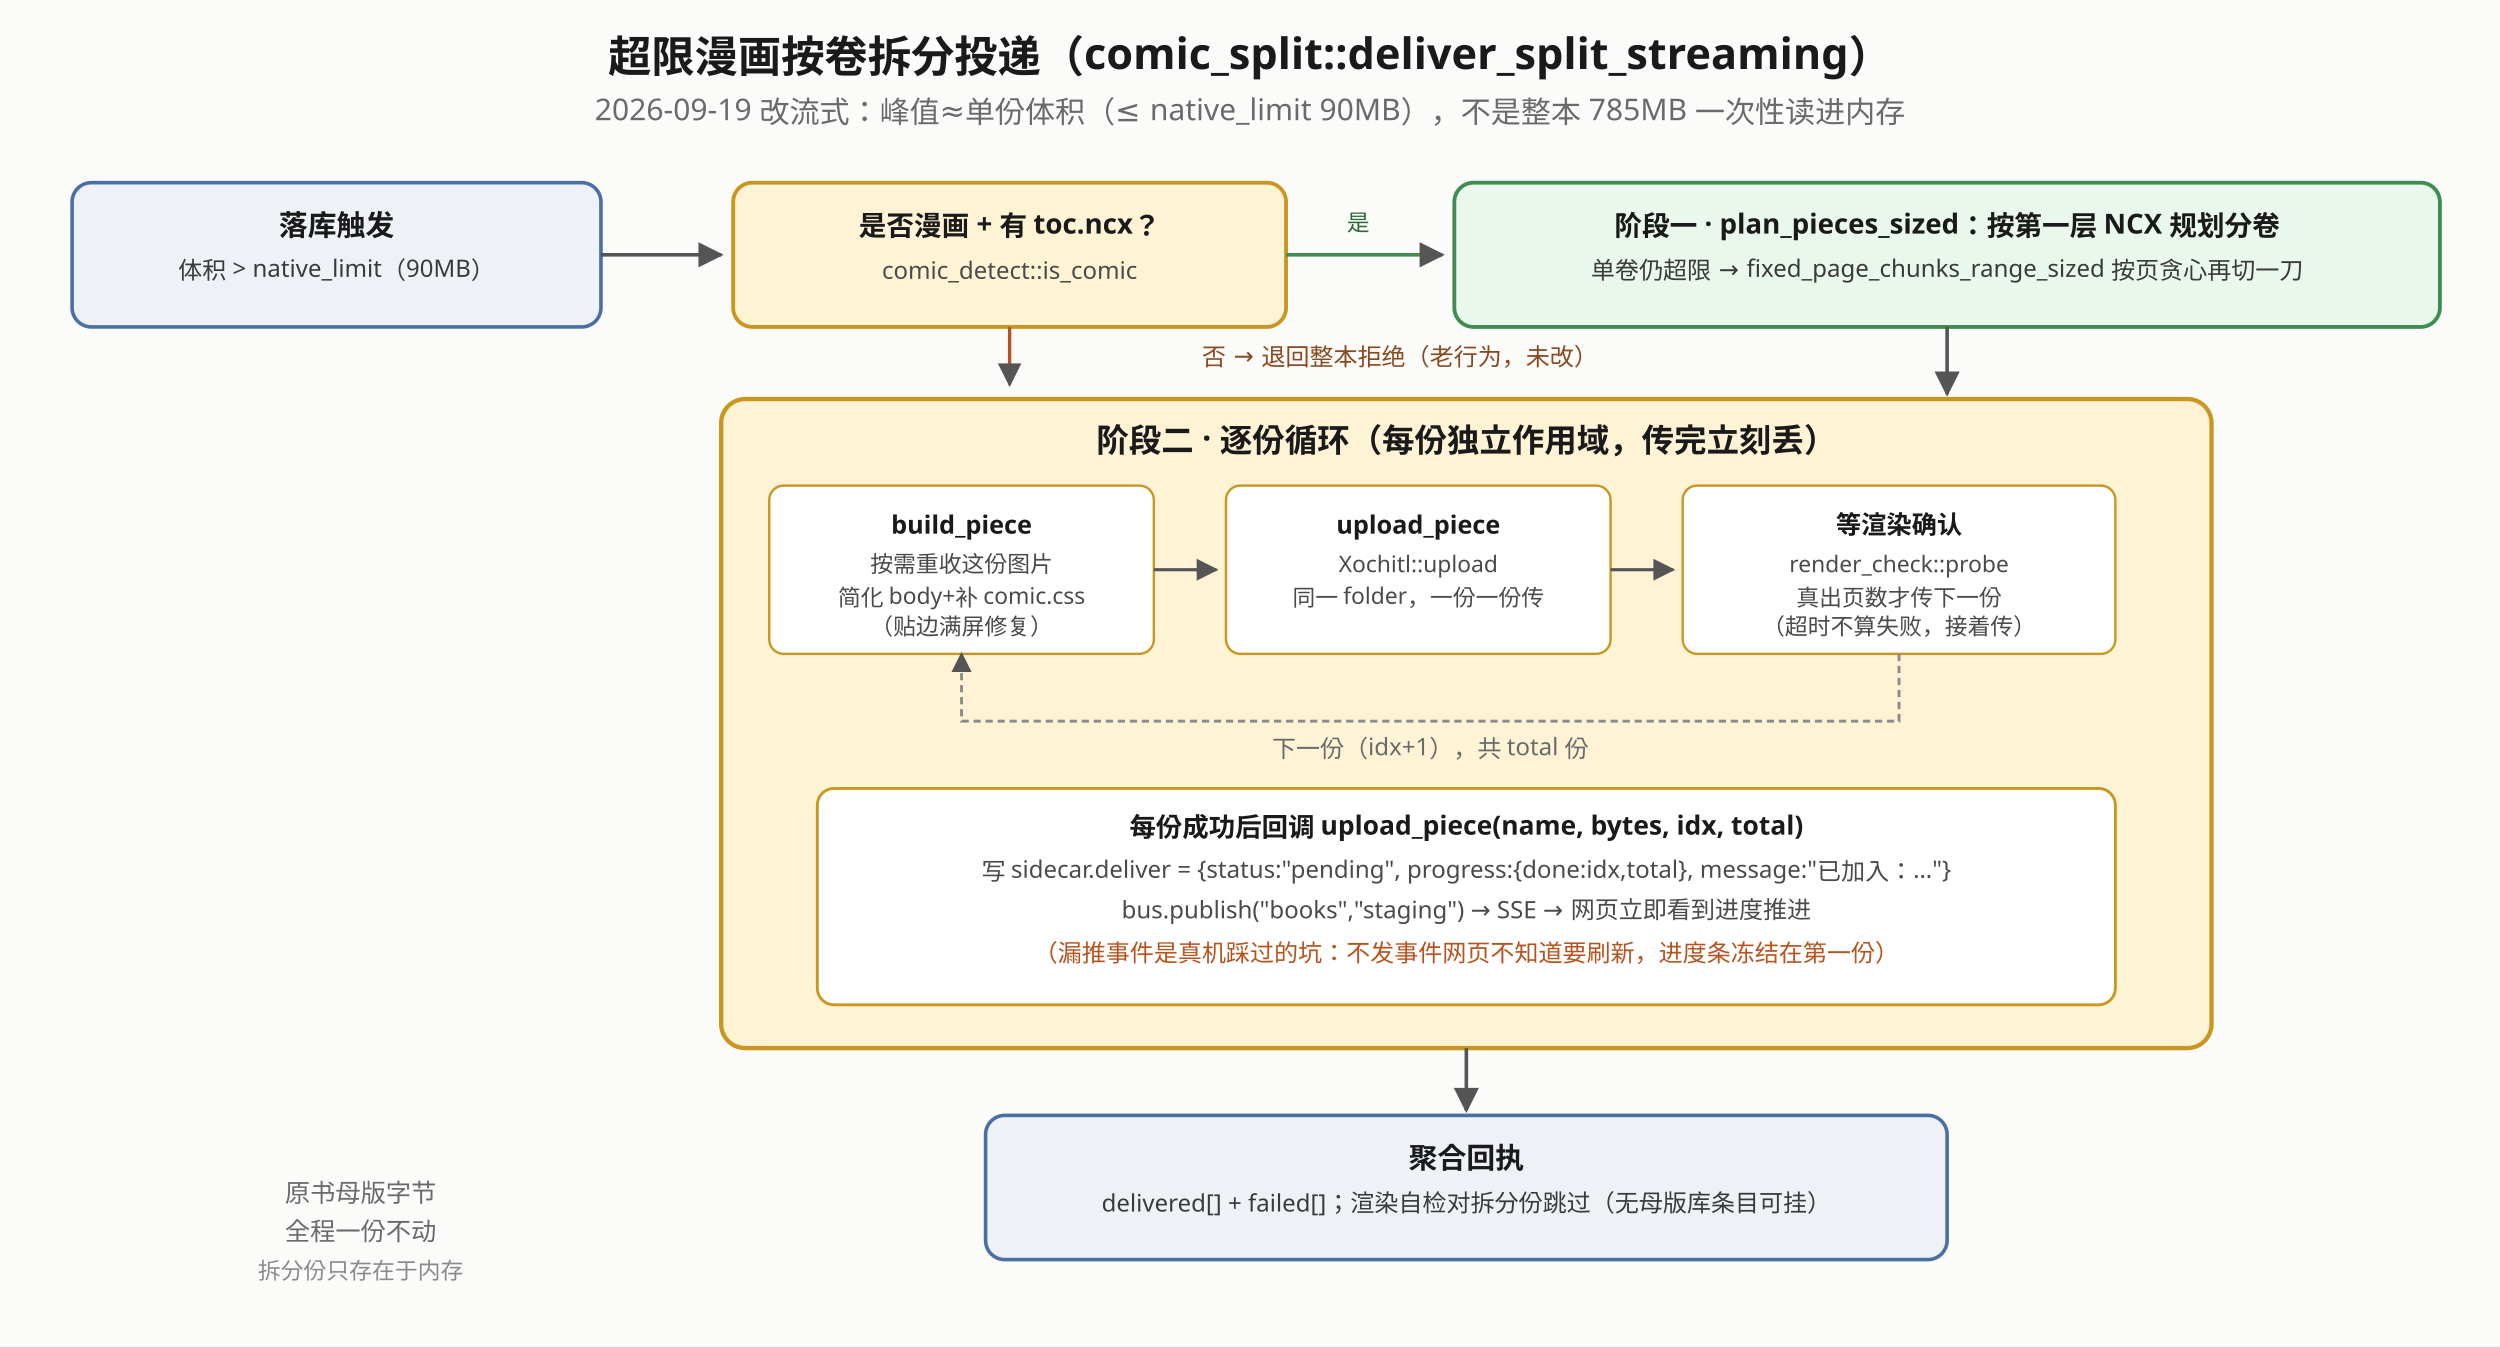
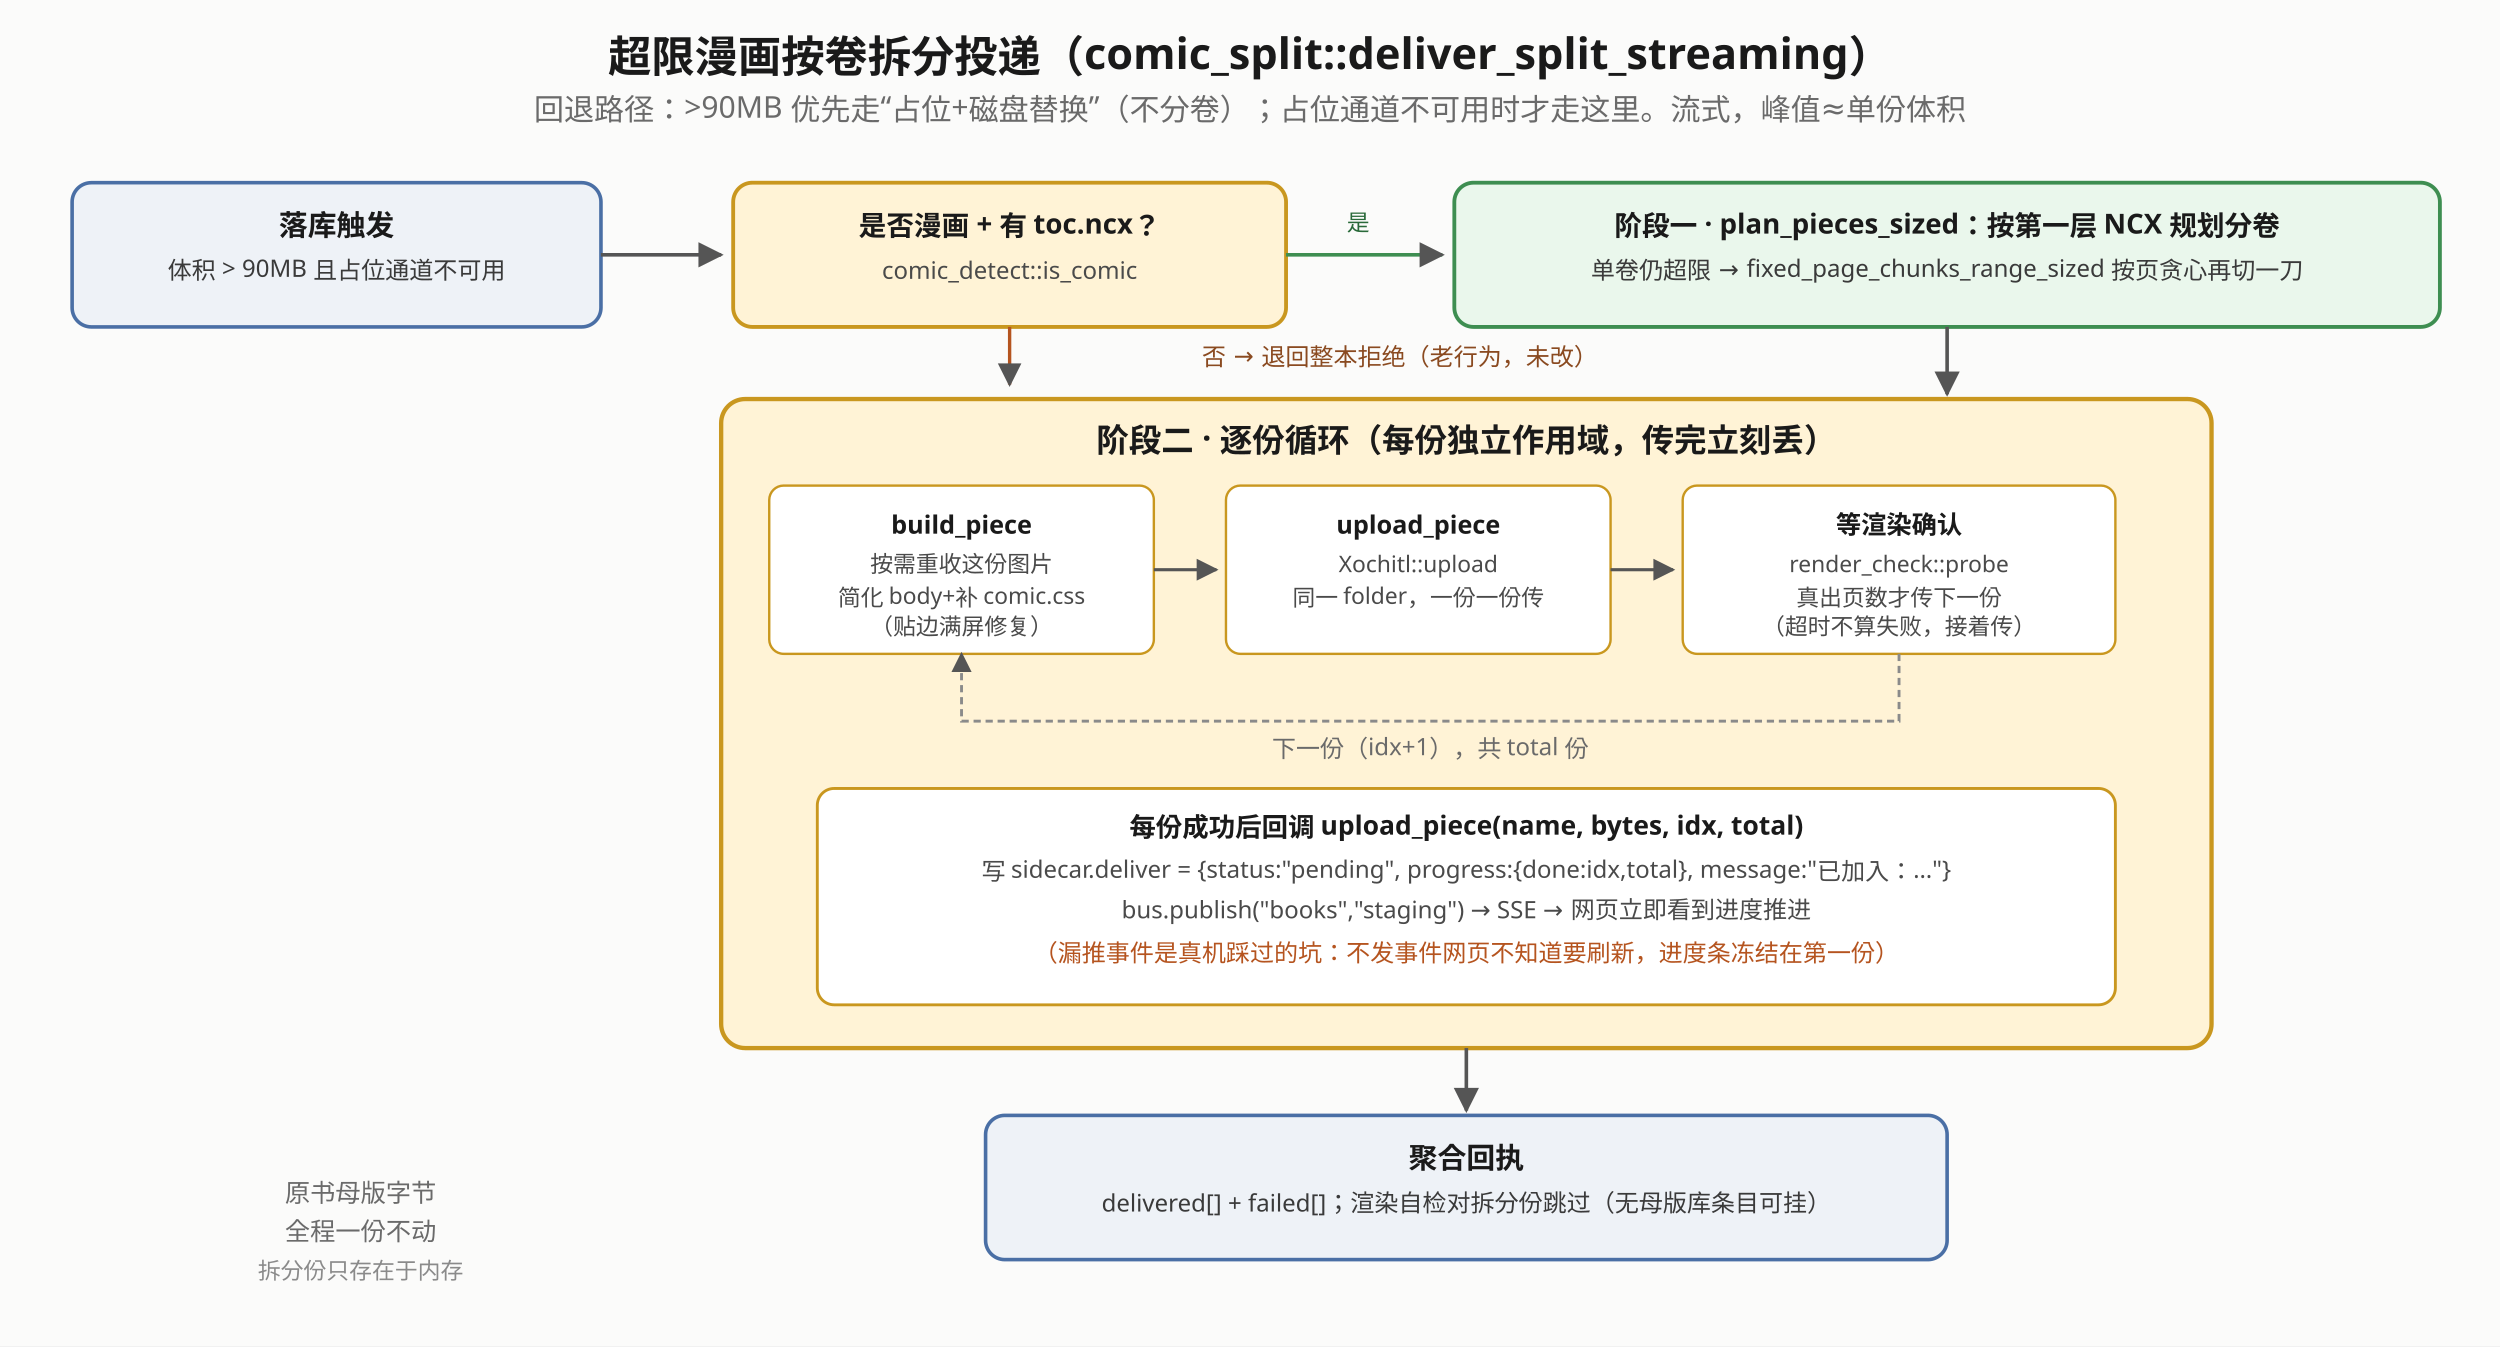
<svg xmlns="http://www.w3.org/2000/svg" viewBox="0 0 1040 560" font-family="sans-serif">
  <defs>
    <marker id="csd-arrow" viewBox="0 0 10 10" refX="9" refY="5" markerWidth="7" markerHeight="7" orient="auto-start-reverse">
      <path d="M0,0 L10,5 L0,10 z" fill="#555" />
    </marker>
  </defs>
  <rect x="0" y="0" width="1040" height="560" fill="#fbfbfa" />
  <text x="520" y="30" text-anchor="middle" font-size="18" font-weight="bold" fill="#1a1a1a">超限漫画按卷拆分投递（comic_split::deliver_split_streaming）</text>
-   <text x="520" y="50" text-anchor="middle" font-size="12.5" fill="#6a6a6a">2026-09-19 改流式：峰值≈单份体积（≤ native_limit 90MB），不是整本 785MB 一次性读进内存</text>
+   <text x="520" y="50" text-anchor="middle" font-size="12.5" fill="#6a6a6a">回退路径：&gt;90MB 优先走“占位+磁盘替换”（不分卷）；占位通道不可用时才走这里。流式，峰值≈单份体积</text>
  <rect x="30" y="76" width="220" height="60" rx="8" fill="#eef2f7" stroke="#4a6fa5" stroke-width="1.5" />
  <text x="140" y="98" text-anchor="middle" font-size="12" font-weight="bold" fill="#1a1a1a">落库触发</text>
-   <text x="140" y="116" text-anchor="middle" font-size="10" fill="#3a3a3a">体积 &gt; native_limit（90MB）</text>
+   <text x="140" y="116" text-anchor="middle" font-size="10" fill="#3a3a3a">体积 &gt; 90MB 且占位通道不可用</text>
  <line x1="250" y1="106" x2="300" y2="106" stroke="#555" stroke-width="1.5" marker-end="url(#csd-arrow)" />
  <rect x="305" y="76" width="230" height="60" rx="8" fill="#fff3d6" stroke="#c9971f" stroke-width="1.6" />
  <text x="420" y="98" text-anchor="middle" font-size="11.5" font-weight="bold" fill="#1a1a1a">是否漫画 + 有 toc.ncx？</text>
  <text x="420" y="116" text-anchor="middle" font-size="10" fill="#4a4a4a">comic_detect::is_comic</text>
  <line x1="420" y1="136" x2="420" y2="160" stroke="#b5541f" stroke-width="1.4" marker-end="url(#csd-arrow)" />
  <text x="500" y="152" font-size="10" fill="#8a4a20">否 → 退回整本拒绝（老行为，未改）</text>
  <line x1="535" y1="106" x2="600" y2="106" stroke="#3e8e51" stroke-width="1.5" marker-end="url(#csd-arrow)" />
  <text x="565" y="96" text-anchor="middle" font-size="9.5" fill="#2a6a3a">是</text>
  <rect x="605" y="76" width="410" height="60" rx="8" fill="#eaf7ec" stroke="#3e8e51" stroke-width="1.6" />
  <text x="810" y="98" text-anchor="middle" font-size="11.5" font-weight="bold" fill="#1a1a1a">阶段一 · plan_pieces_sized：按第一层 NCX 规划分卷</text>
  <text x="810" y="116" text-anchor="middle" font-size="10" fill="#3a3a3a">单卷仍超限 → fixed_page_chunks_range_sized 按页贪心再切一刀</text>
  <line x1="810" y1="136" x2="810" y2="164" stroke="#555" stroke-width="1.5" marker-end="url(#csd-arrow)" />
  <rect x="300" y="166" width="620" height="270" rx="10" fill="#fff3d6" stroke="#c9971f" stroke-width="1.8" />
  <text x="610" y="188" text-anchor="middle" font-size="13.5" font-weight="bold" fill="#1a1a1a">阶段二 · 逐份循环（每份独立作用域，传完立刻丢）</text>
  <rect x="320" y="202" width="160" height="70" rx="6" fill="#ffffff" stroke="#c9971f" stroke-width="1" />
  <text x="400" y="222" text-anchor="middle" font-size="10.5" font-weight="bold" fill="#1a1a1a">build_piece</text>
  <text x="400" y="238" text-anchor="middle" font-size="9.5" fill="#4a4a4a">按需重收这份图片</text>
  <text x="400" y="252" text-anchor="middle" font-size="9.5" fill="#4a4a4a">简化 body+补 comic.css</text>
  <text x="400" y="264" text-anchor="middle" font-size="9.5" fill="#4a4a4a">（贴边满屏修复）</text>
  <line x1="480" y1="237" x2="506" y2="237" stroke="#555" stroke-width="1.3" marker-end="url(#csd-arrow)" />
  <rect x="510" y="202" width="160" height="70" rx="6" fill="#ffffff" stroke="#c9971f" stroke-width="1" />
  <text x="590" y="222" text-anchor="middle" font-size="10.5" font-weight="bold" fill="#1a1a1a">upload_piece</text>
  <text x="590" y="238" text-anchor="middle" font-size="9.5" fill="#4a4a4a">Xochitl::upload</text>
  <text x="590" y="252" text-anchor="middle" font-size="9.5" fill="#4a4a4a">同一 folder，一份一份传</text>
  <line x1="670" y1="237" x2="696" y2="237" stroke="#555" stroke-width="1.3" marker-end="url(#csd-arrow)" />
  <rect x="700" y="202" width="180" height="70" rx="6" fill="#ffffff" stroke="#c9971f" stroke-width="1" />
  <text x="790" y="222" text-anchor="middle" font-size="10.5" font-weight="bold" fill="#1a1a1a">等渲染确认</text>
  <text x="790" y="238" text-anchor="middle" font-size="9.5" fill="#4a4a4a">render_check::probe</text>
  <text x="790" y="252" text-anchor="middle" font-size="9.5" fill="#4a4a4a">真出页数才传下一份</text>
  <text x="790" y="264" text-anchor="middle" font-size="9.5" fill="#4a4a4a">（超时不算失败，接着传）</text>
  <path d="M 790 272 L 790 300 L 400 300 L 400 272" fill="none" stroke="#8a8a8a" stroke-width="1.2" stroke-dasharray="3 2" marker-end="url(#csd-arrow)" />
  <text x="595" y="315" text-anchor="middle" font-size="10" fill="#6a6a6a">下一份（idx+1），共 total 份</text>
  <rect x="340" y="328" width="540" height="90" rx="7" fill="#ffffff" stroke="#c9971f" stroke-width="1.2" />
  <text x="610" y="348" text-anchor="middle" font-size="11" font-weight="bold" fill="#1a1a1a">每份成功后回调 upload_piece(name, bytes, idx, total)</text>
  <text x="610" y="366" text-anchor="middle" font-size="10" fill="#4a4a4a">写 sidecar.deliver = {status:"pending", progress:{done:idx,total}, message:"已加入：…"}</text>
  <text x="610" y="382" text-anchor="middle" font-size="10" fill="#4a4a4a">bus.publish("books","staging") → SSE → 网页立即看到进度推进</text>
  <text x="610" y="400" text-anchor="middle" font-size="10" fill="#b5541f">（漏推事件是真机踩过的坑：不发事件网页不知道要刷新，进度条冻结在第一份）</text>
  <line x1="610" y1="436" x2="610" y2="462" stroke="#555" stroke-width="1.5" marker-end="url(#csd-arrow)" />
  <rect x="410" y="464" width="400" height="60" rx="8" fill="#eef2f7" stroke="#4a6fa5" stroke-width="1.5" />
  <text x="610" y="486" text-anchor="middle" font-size="12" font-weight="bold" fill="#1a1a1a">聚合回执</text>
  <text x="610" y="504" text-anchor="middle" font-size="10" fill="#3a3a3a">delivered[] + failed[]；渲染自检对拆分份跳过（无母版库条目可挂）</text>
  <text x="150" y="500" text-anchor="middle" font-size="10.5" fill="#6a6a6a">原书母版字节</text>
  <text x="150" y="516" text-anchor="middle" font-size="10.5" fill="#6a6a6a">全程一份不动</text>
  <text x="150" y="532" text-anchor="middle" font-size="9.5" fill="#8a8a8a">拆分份只存在于内存</text>
</svg>
